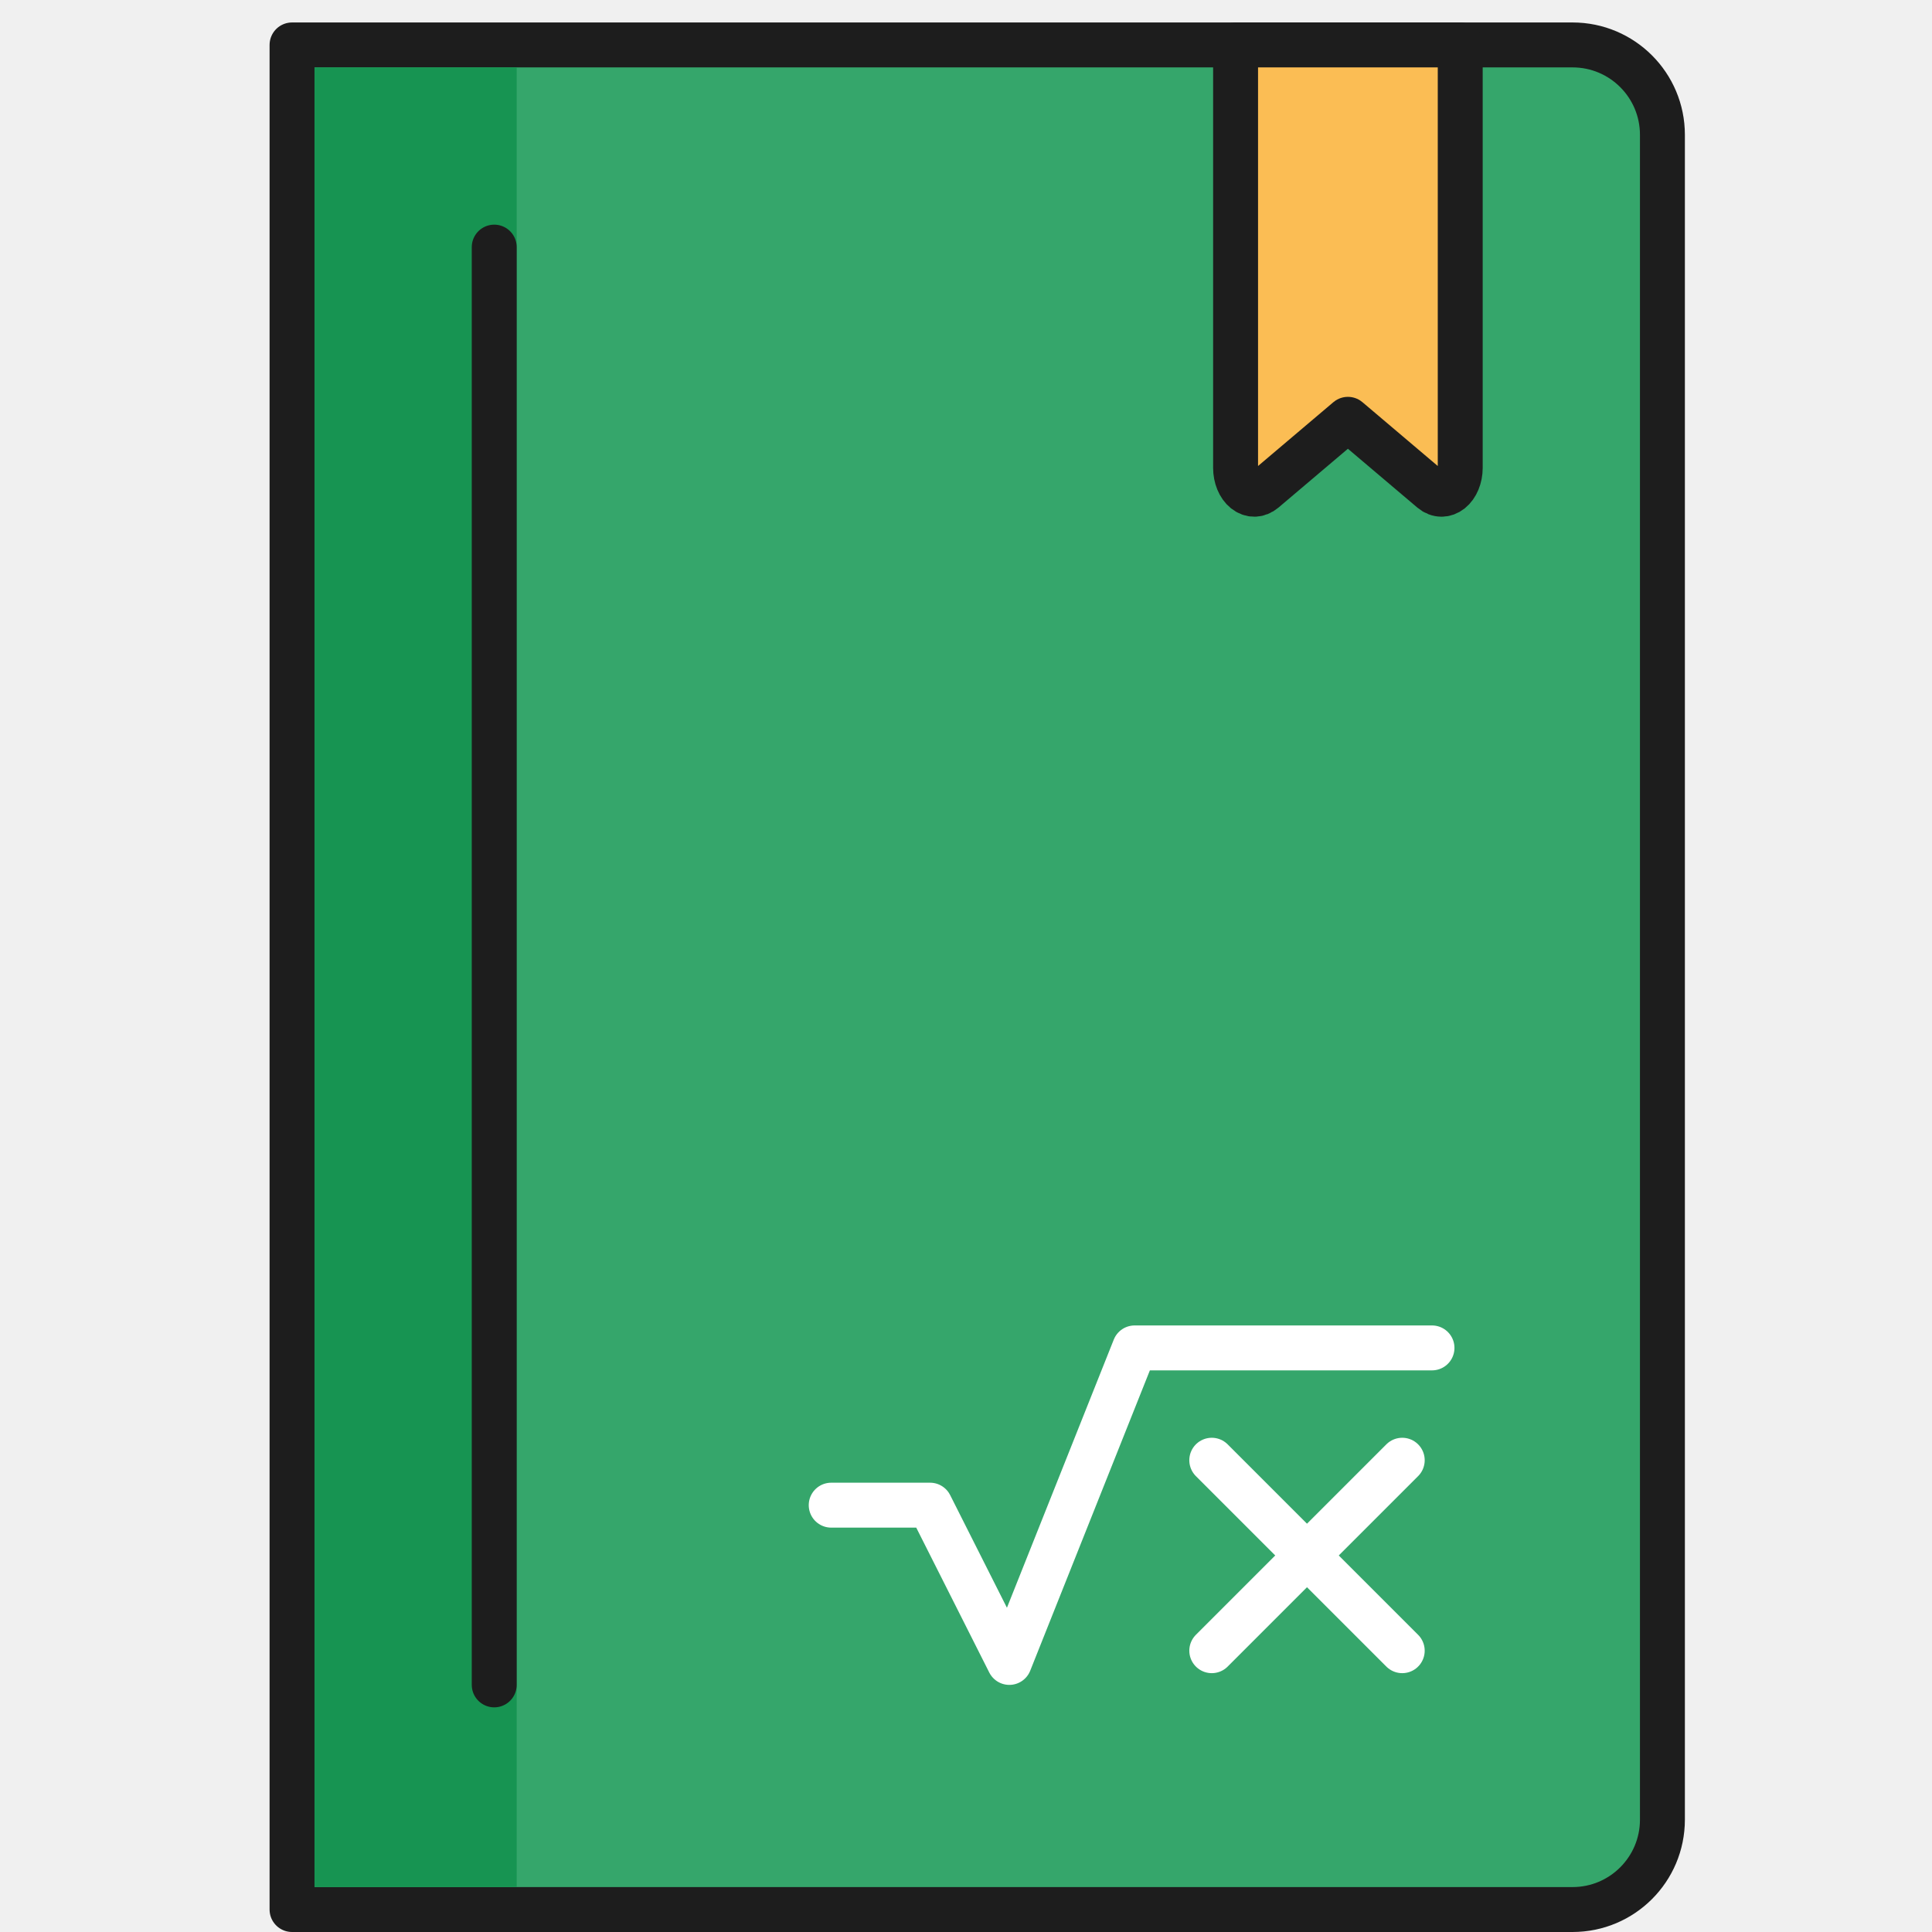
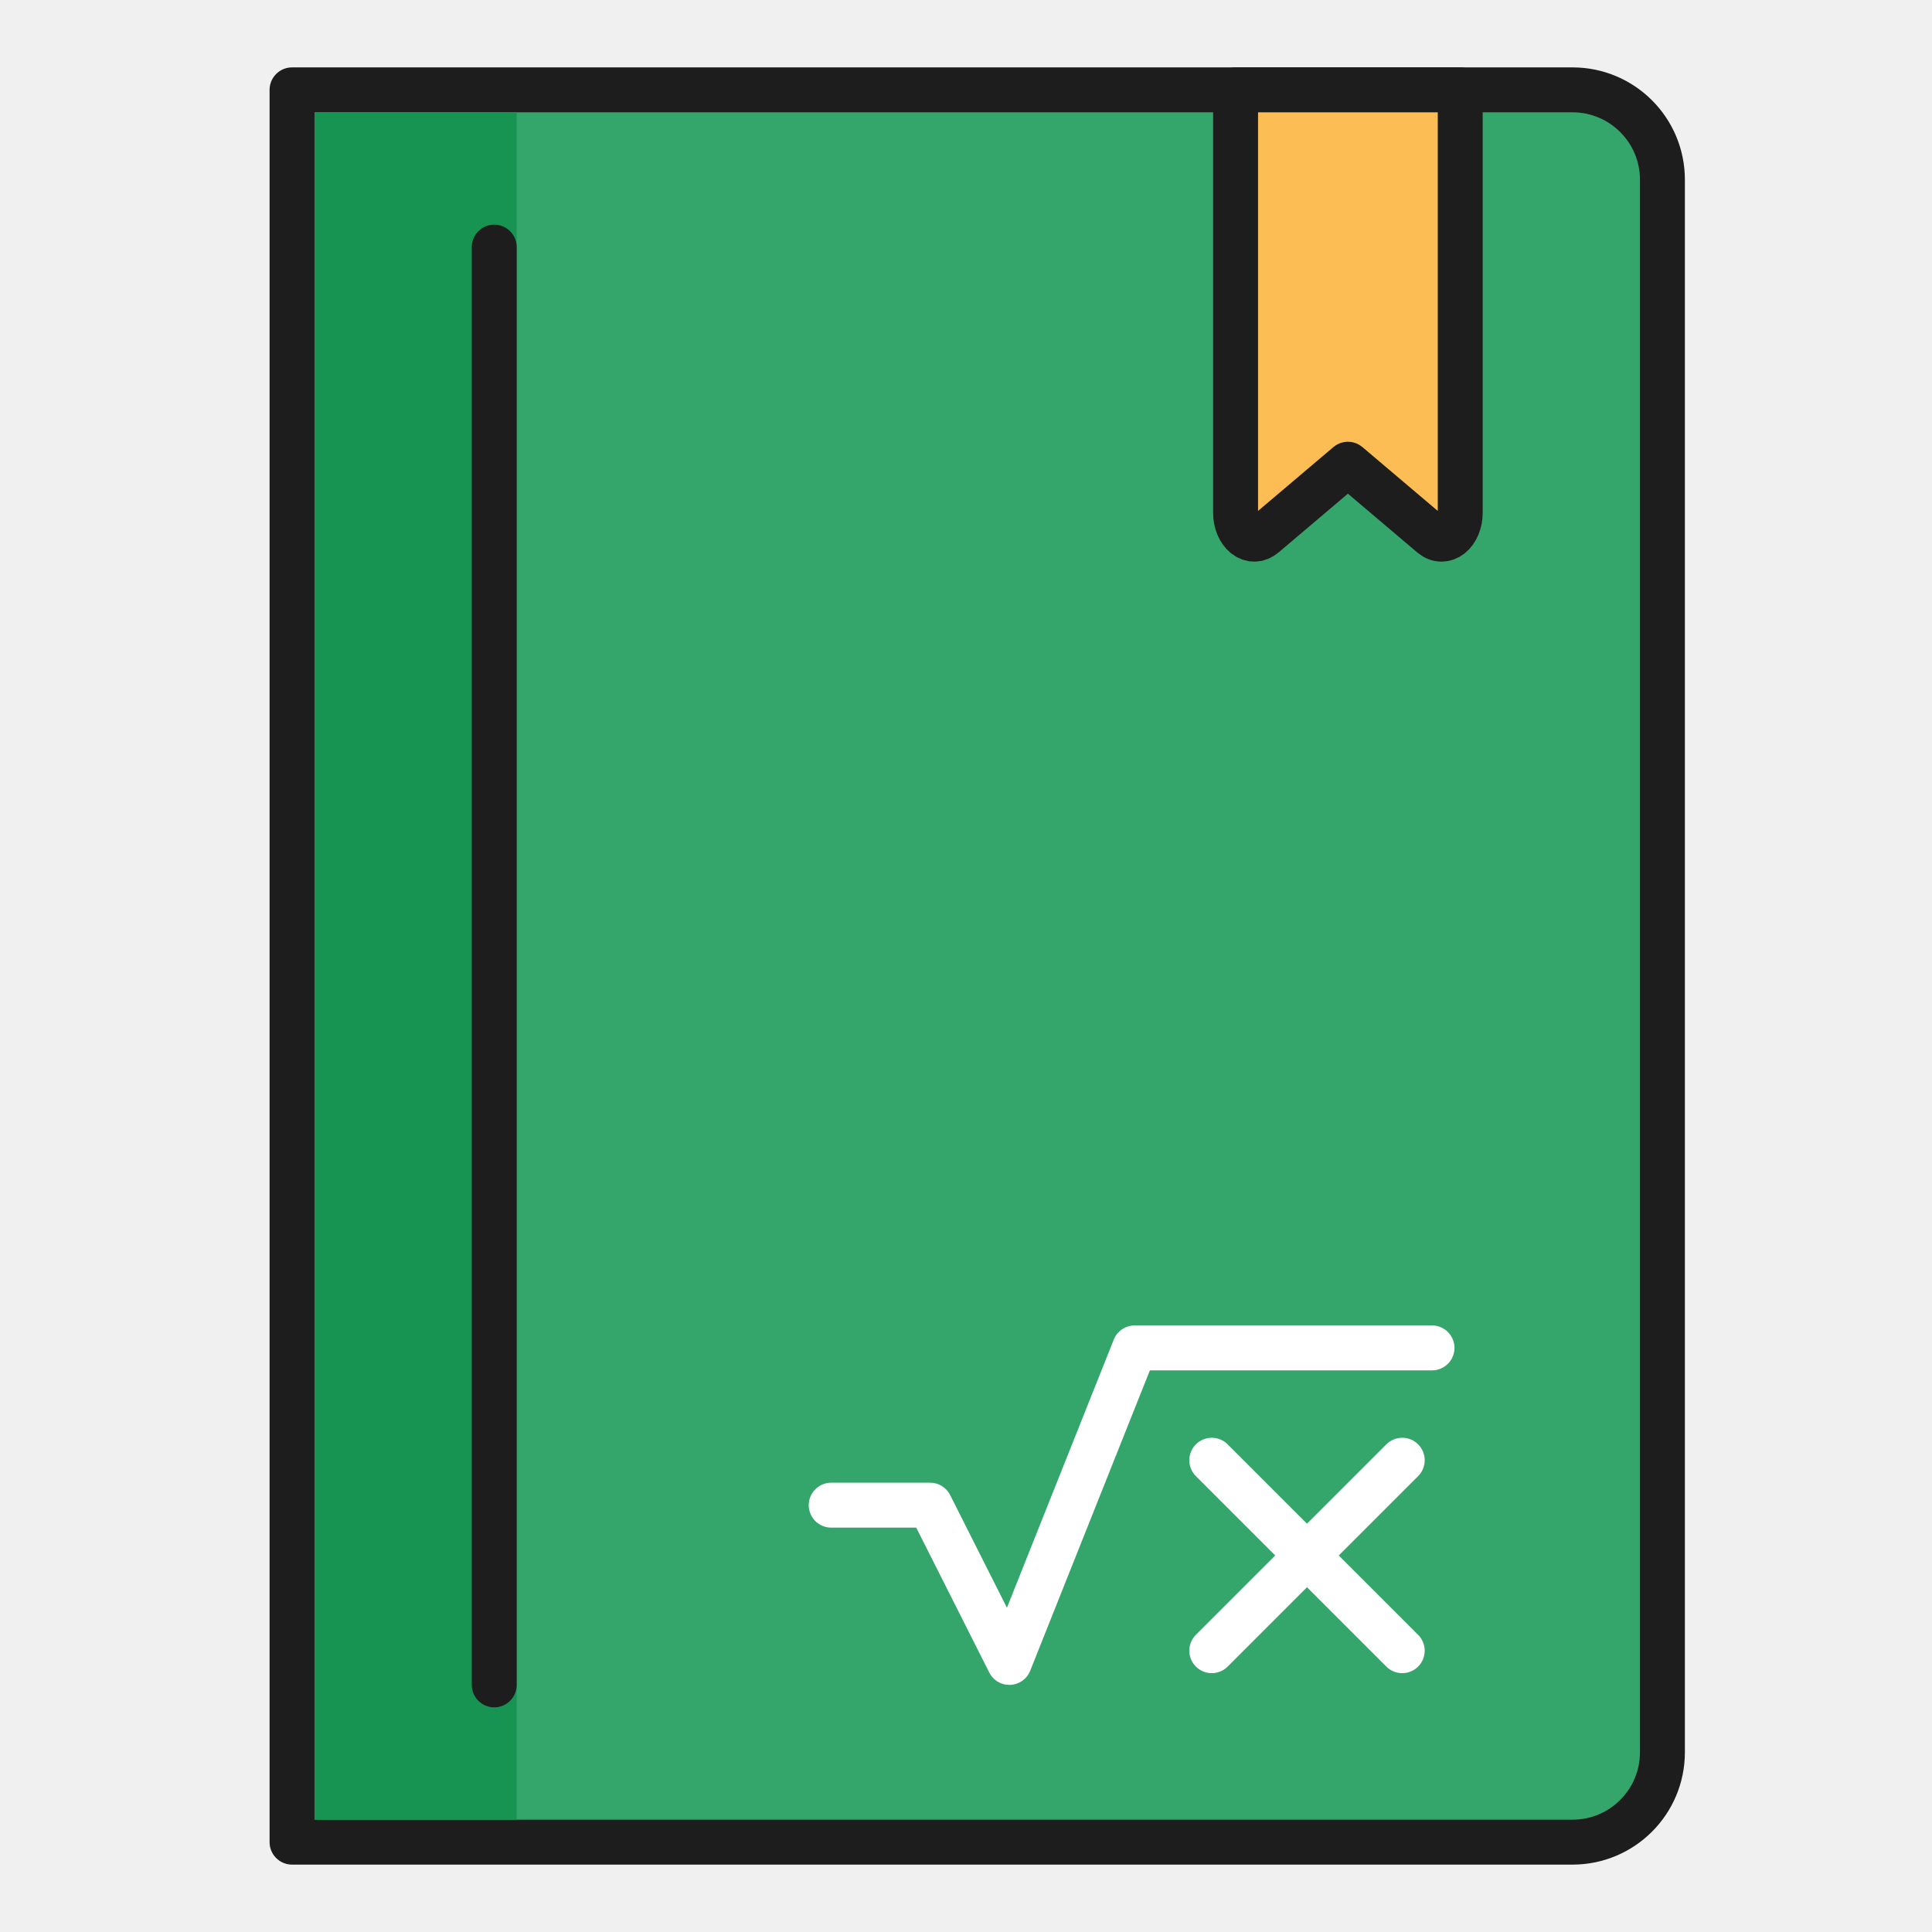
<svg xmlns="http://www.w3.org/2000/svg" width="86px" height="86px" viewBox="0 0 86 86" version="1.1">
  <g id="category-education-hover" stroke="none" stroke-width="1" fill="none" fill-rule="evenodd">
-     <g id="Group" transform="translate(13, 2)">
-       <path d="M0,1.42108547e-14 L57,1.42108547e-14 C59.209,1.38050425e-14 61,1.791 61,4 L61,79 C61,81.209 59.209,83 57,83 L0,83 L0,1.42108547e-14 Z" id="Rectangle" stroke="#1D1D1D" stroke-width="2" fill="#35A66B" stroke-linecap="round" stroke-linejoin="round" />
-       <polygon id="Rectangle-Copy" fill="#179452" points="1 1 10 1 10 82 1 82" />
+     <g id="Group" transform="translate(13, 4)">
+       <path d="M0,1.42108547e-14 L57,1.42108547e-14 C59.209,1.38050425e-14 61,1.791 61,4 L61,74 C61,76.209 59.209,78 57,78 L0,78 L0,1.42108547e-14 Z" id="Rectangle" stroke="#1D1D1D" stroke-width="2" fill="#35A66B" stroke-linecap="round" stroke-linejoin="round" />
+       <polygon id="Rectangle-Copy" fill="#179452" points="1 1 10 1 10 77 1 77" />
      <path d="M42,0 L42,18.823 C42,19.247 42.161,19.638 42.422,19.847 C42.684,20.056 43.004,20.051 43.262,19.832 L47,16.665 L50.738,19.832 C50.87,19.944 51.019,20 51.167,20 C51.308,20 51.45,19.949 51.578,19.847 C51.839,19.638 52,19.247 52,18.823 L52,0 L42,0 Z" id="Path" stroke="#1D1D1D" stroke-width="2" fill="#FBBD54" stroke-linecap="round" stroke-linejoin="round" />
-       <polyline id="Path-3" stroke="#FFFFFF" stroke-width="2" stroke-linecap="round" stroke-linejoin="round" points="24 65 28.401 65 31.929 72 37.507 58 50.743 58" />
-       <path d="M40.94,63 L49.418,71.478" id="Path-4" stroke="#FFFFFF" stroke-width="2" stroke-linecap="round" stroke-linejoin="round" />
-       <path d="M9,9 L9,73" id="Line-7" stroke="#1D1D1D" stroke-width="2" stroke-linecap="round" stroke-linejoin="round" />
-       <path d="M40.94,63 L49.418,71.478" id="Path-4-Copy" stroke="#FFFFFF" stroke-width="2" stroke-linecap="round" stroke-linejoin="round" transform="translate(45.17911, 67.23924) scale(-1, 1) translate(-45.17911, -67.23924) " />
+       <polyline id="Path-3" stroke="#FFFFFF" stroke-width="2" stroke-linecap="round" stroke-linejoin="round" points="24 63 28.401 63 31.929 70 37.507 56 50.743 56" />
+       <path d="M40.94,61 L49.418,69.478" id="Path-4" stroke="#FFFFFF" stroke-width="2" stroke-linecap="round" stroke-linejoin="round" />
+       <path d="M9,7 L9,71" id="Line-7" stroke="#1D1D1D" stroke-width="2" stroke-linecap="round" stroke-linejoin="round" />
+       <path d="M40.94,61 L49.418,69.478" id="Path-4-Copy" stroke="#FFFFFF" stroke-width="2" stroke-linecap="round" stroke-linejoin="round" transform="translate(45.17911, 65.23924) scale(-1, 1) translate(-45.17911, -65.23924) " />
    </g>
  </g>
</svg>
